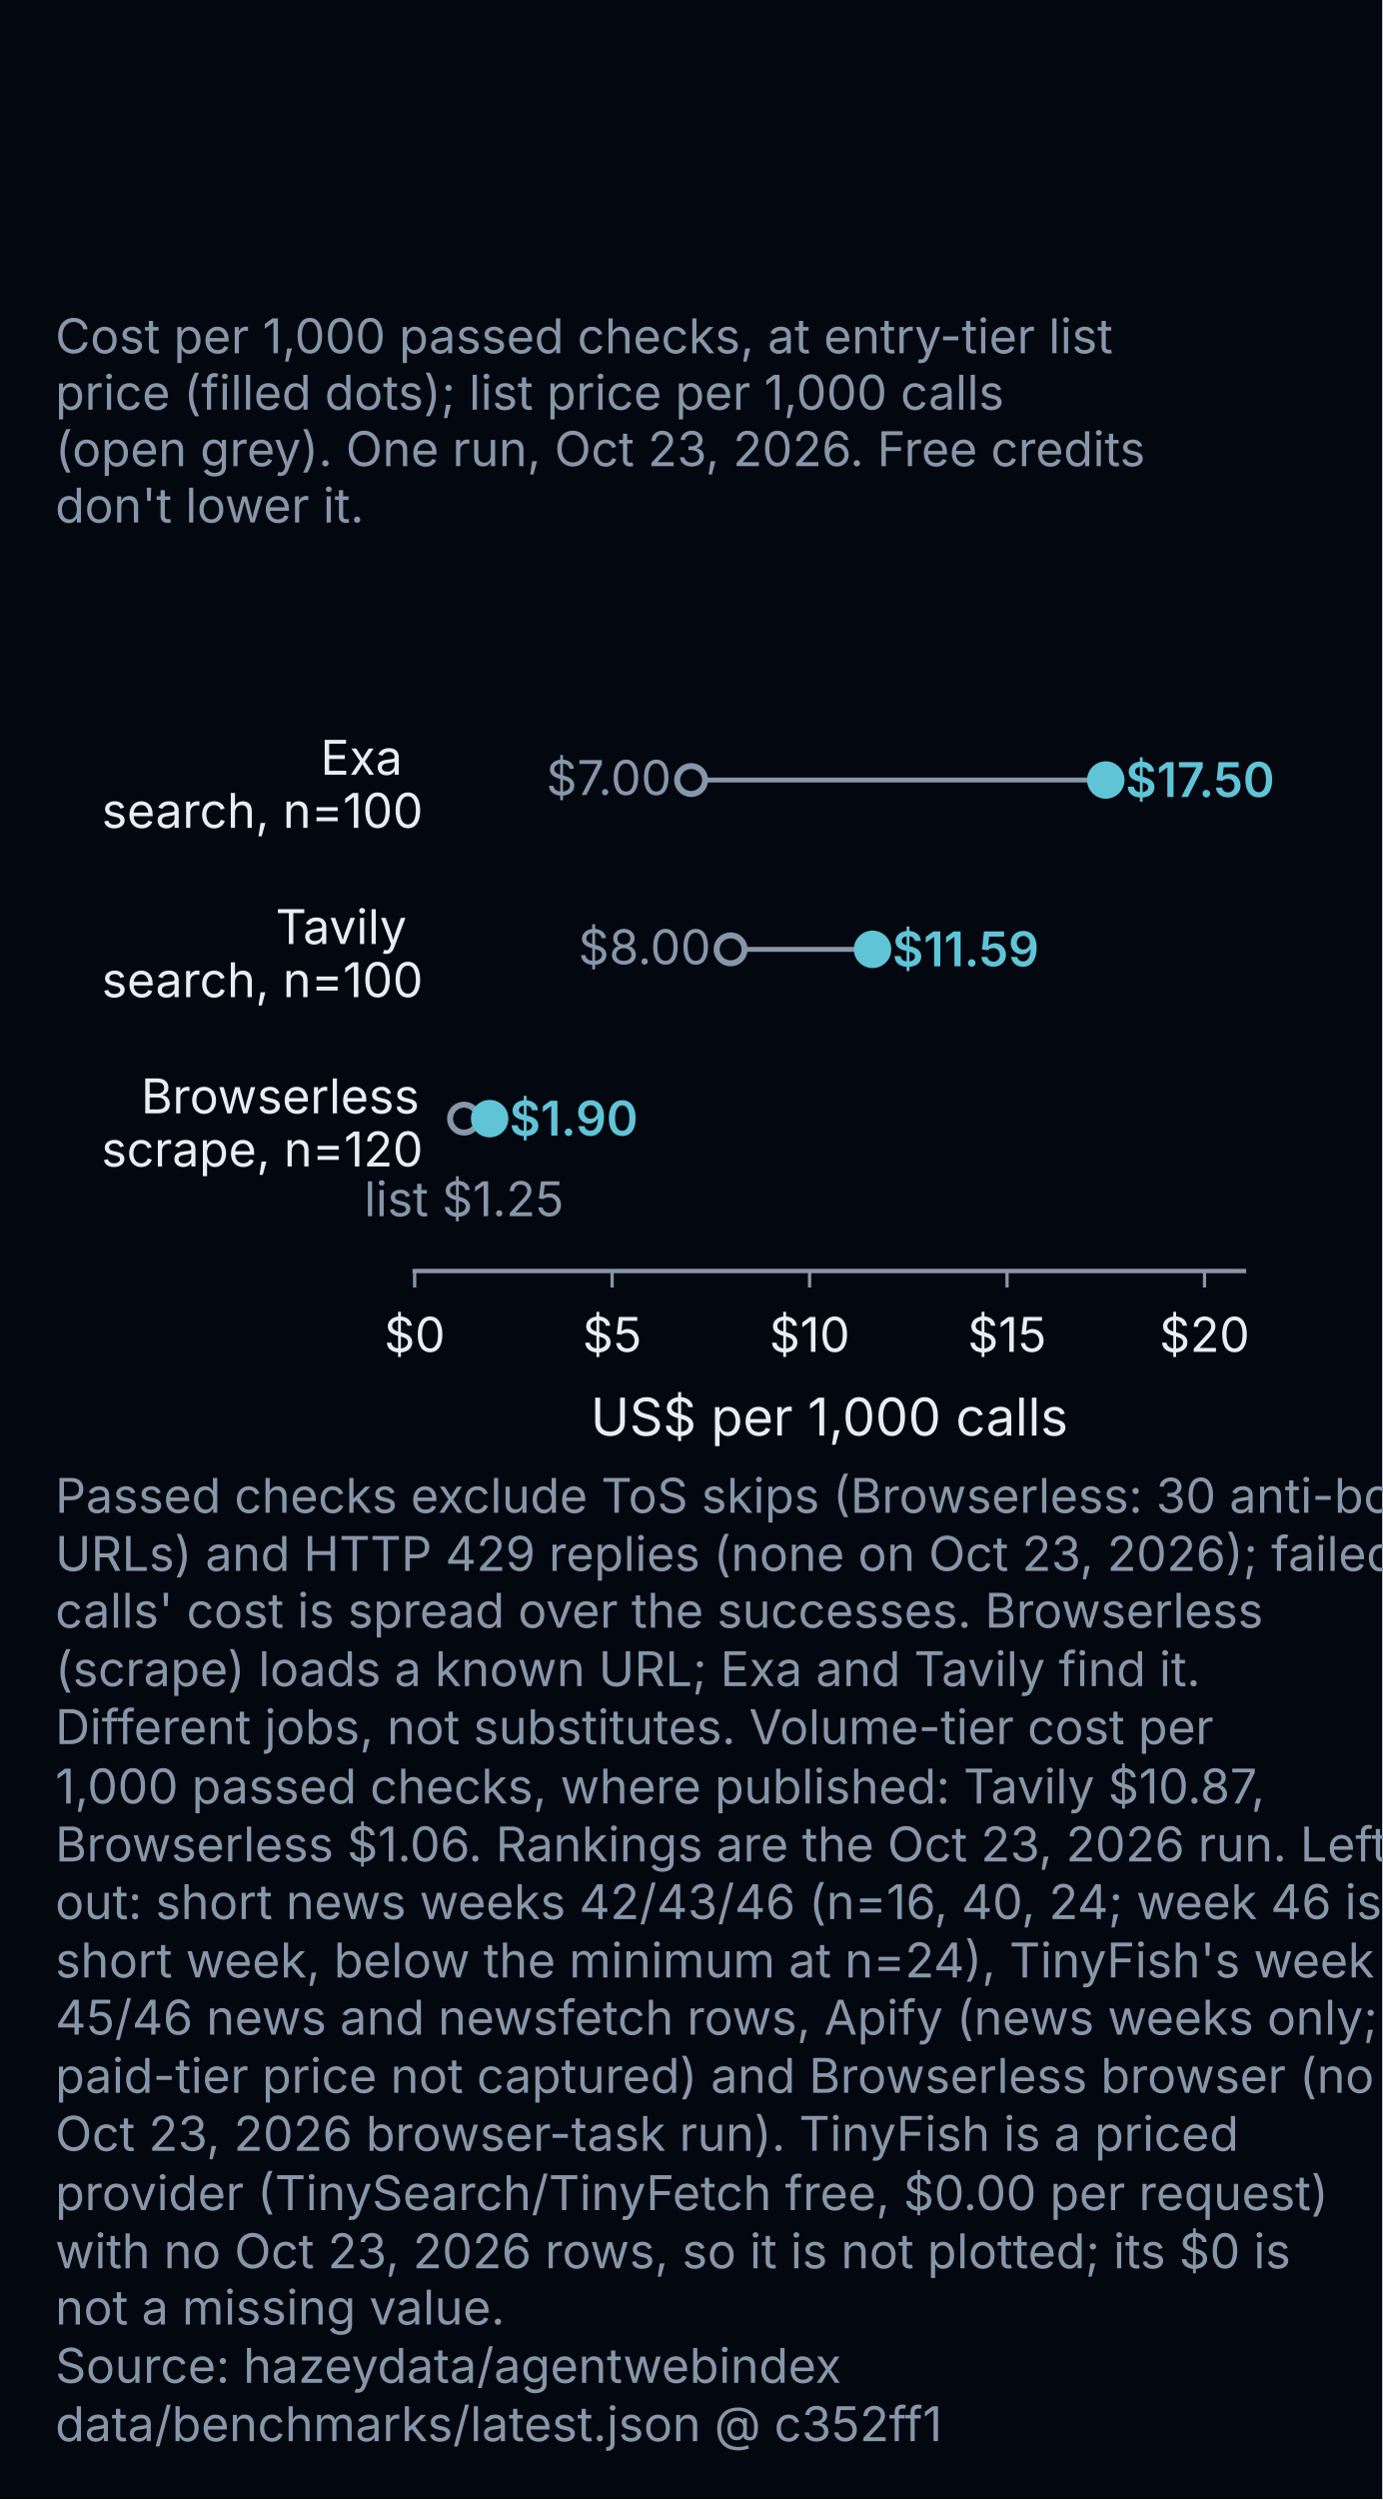
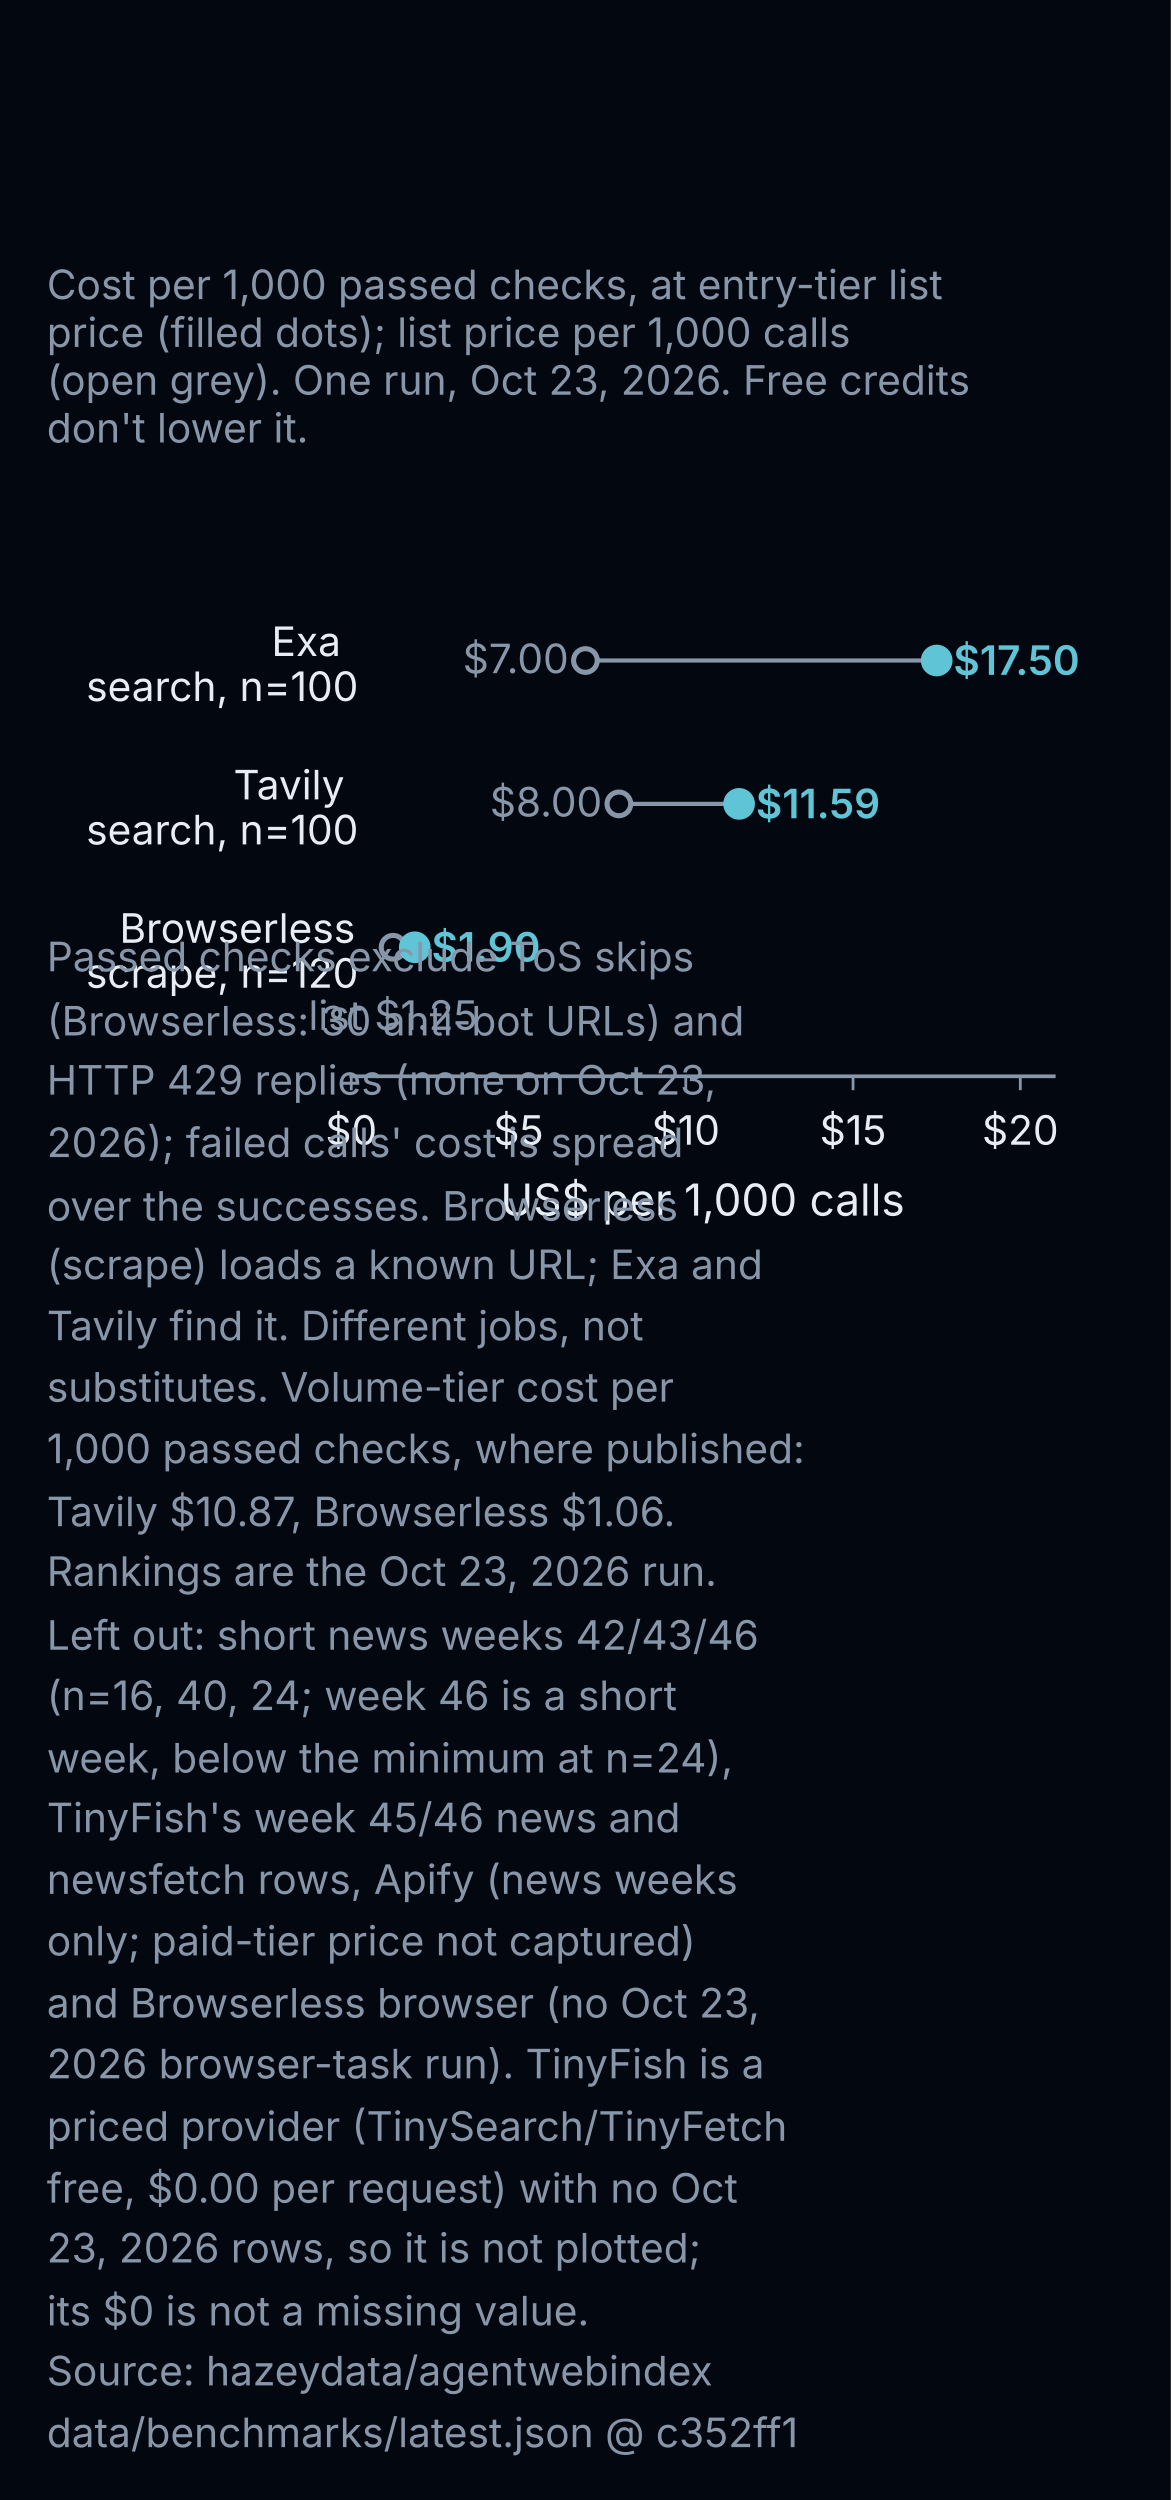
- <svg xmlns="http://www.w3.org/2000/svg" xmlns:xlink="http://www.w3.org/1999/xlink" role="img" aria-label="Exa lists cheaper than Tavily ($7.00 vs $8.00 per 1,000 calls) but costs more per 1,000 passed checks ($17.50 vs $11.59)" width="252pt" height="455.456pt" viewBox="0 0 252 455.456" version="1.1">
+ <svg xmlns="http://www.w3.org/2000/svg" xmlns:xlink="http://www.w3.org/1999/xlink" role="img" aria-label="Exa lists cheaper than Tavily ($7.00 vs $8.00 per 1,000 calls) but costs more per 1,000 passed checks ($17.50 vs $11.59)" width="252pt" height="538.076pt" viewBox="0 0 252 538.076" version="1.1">
  <defs>
    <style type="text/css">*{stroke-linejoin: round; stroke-linecap: butt}</style>
  </defs>
  <g id="figure_1">
    <g id="patch_1">
-       <path d="M 0 455.456  L 252 455.456  L 252 0  L 0 0  z " style="fill: #03070f" />
+       <path d="M 0 538.076  L 252 538.076  L 252 0  L 0 0  z " style="fill: #03070f" />
    </g>
    <g id="axes_1">
      <g id="patch_2">
        <path d="M 75.6 231.649  L 226.8 231.649  L 226.8 123.649  L 75.6 123.649  z " style="fill: #03070f" />
      </g>
      <g id="matplotlib.axis_1">
        <g id="xtick_1">
          <g id="line2d_1">
            <defs>
-               <path id="m45a99ba9f4" d="M 0 0  L 0 3  " style="stroke: #8796a8; stroke-width: 0.6" />
+               <path id="m5b72796f3d" d="M 0 0  L 0 3  " style="stroke: #8796a8; stroke-width: 0.6" />
            </defs>
            <g>
-               <use xlink:href="#m45a99ba9f4" x="75.6" y="231.649" style="fill: #8796a8; stroke: #8796a8; stroke-width: 0.6" />
+               <use xlink:href="#m5b72796f3d" x="75.6" y="231.649" style="fill: #8796a8; stroke: #8796a8; stroke-width: 0.6" />
            </g>
          </g>
          <g id="text_1">
            <text style="font-size: 8.75px; font-family: 'Inter', sans-serif; text-anchor: middle; fill: #e6edf5" x="75.6" y="246.383" transform="rotate(-0 75.6 246.3831)">$0</text>
          </g>
        </g>
        <g id="xtick_2">
          <g id="line2d_2">
            <g>
-               <use xlink:href="#m45a99ba9f4" x="111.6" y="231.649" style="fill: #8796a8; stroke: #8796a8; stroke-width: 0.6" />
+               <use xlink:href="#m5b72796f3d" x="111.6" y="231.649" style="fill: #8796a8; stroke: #8796a8; stroke-width: 0.6" />
            </g>
          </g>
          <g id="text_2">
            <text style="font-size: 8.75px; font-family: 'Inter', sans-serif; text-anchor: middle; fill: #e6edf5" x="111.6" y="246.383" transform="rotate(-0 111.6 246.3831)">$5</text>
          </g>
        </g>
        <g id="xtick_3">
          <g id="line2d_3">
            <g>
-               <use xlink:href="#m45a99ba9f4" x="147.6" y="231.649" style="fill: #8796a8; stroke: #8796a8; stroke-width: 0.6" />
+               <use xlink:href="#m5b72796f3d" x="147.6" y="231.649" style="fill: #8796a8; stroke: #8796a8; stroke-width: 0.6" />
            </g>
          </g>
          <g id="text_3">
            <text style="font-size: 8.75px; font-family: 'Inter', sans-serif; text-anchor: middle; fill: #e6edf5" x="147.6" y="246.383" transform="rotate(-0 147.6 246.3831)">$10</text>
          </g>
        </g>
        <g id="xtick_4">
          <g id="line2d_4">
            <g>
-               <use xlink:href="#m45a99ba9f4" x="183.6" y="231.649" style="fill: #8796a8; stroke: #8796a8; stroke-width: 0.6" />
+               <use xlink:href="#m5b72796f3d" x="183.6" y="231.649" style="fill: #8796a8; stroke: #8796a8; stroke-width: 0.6" />
            </g>
          </g>
          <g id="text_4">
            <text style="font-size: 8.75px; font-family: 'Inter', sans-serif; text-anchor: middle; fill: #e6edf5" x="183.6" y="246.383" transform="rotate(-0 183.6 246.3831)">$15</text>
          </g>
        </g>
        <g id="xtick_5">
          <g id="line2d_5">
            <g>
-               <use xlink:href="#m45a99ba9f4" x="219.6" y="231.649" style="fill: #8796a8; stroke: #8796a8; stroke-width: 0.6" />
+               <use xlink:href="#m5b72796f3d" x="219.6" y="231.649" style="fill: #8796a8; stroke: #8796a8; stroke-width: 0.6" />
            </g>
          </g>
          <g id="text_5">
            <text style="font-size: 8.75px; font-family: 'Inter', sans-serif; text-anchor: middle; fill: #e6edf5" x="219.6" y="246.383" transform="rotate(-0 219.6 246.3831)">$20</text>
          </g>
        </g>
        <g id="text_6">
          <text style="font-size: 9.5px; font-family: 'Inter', sans-serif; text-anchor: middle; fill: #e6edf5" x="151.2" y="261.637" transform="rotate(-0 151.2 261.6365)">US$ per 1,000 calls</text>
        </g>
      </g>
      <g id="matplotlib.axis_2">
        <g id="ytick_1">
          <g id="line2d_6" />
          <g id="text_7">
            <text style="font-size: 8.75px; font-family: 'Inter', sans-serif; fill: #e6edf5" transform="translate(25.7175 202.9125)">Browserless</text>
            <text style="font-size: 8.75px; font-family: 'Inter', sans-serif; fill: #e6edf5" transform="translate(18.4875 212.5922)">scrape, n=120</text>
          </g>
        </g>
        <g id="ytick_2">
          <g id="line2d_7" />
          <g id="text_8">
            <text style="font-size: 8.75px; font-family: 'Inter', sans-serif; fill: #e6edf5" transform="translate(50.24125 172.0553)">Tavily</text>
            <text style="font-size: 8.75px; font-family: 'Inter', sans-serif; fill: #e6edf5" transform="translate(18.54125 181.735)">search, n=100</text>
          </g>
        </g>
        <g id="ytick_3">
          <g id="line2d_8" />
          <g id="text_9">
            <text style="font-size: 8.75px; font-family: 'Inter', sans-serif; fill: #e6edf5" transform="translate(58.43125 141.1982)">Exa</text>
            <text style="font-size: 8.75px; font-family: 'Inter', sans-serif; fill: #e6edf5" transform="translate(18.54125 150.8779)">search, n=100</text>
          </g>
        </g>
      </g>
      <g id="line2d_9">
-         <path d="M 126 142.163  L 201.6 142.163  " clip-path="url(#pfe4960dea6)" style="fill: none; stroke: #8796a8; stroke-width: 0.9; stroke-linecap: round" />
+         <path d="M 126 142.163  L 201.6 142.163  " clip-path="url(#p75c4c3160e)" style="fill: none; stroke: #8796a8; stroke-width: 0.9; stroke-linecap: round" />
      </g>
      <g id="line2d_10">
-         <path d="M 133.2 173.02  L 159.078 173.02  " clip-path="url(#pfe4960dea6)" style="fill: none; stroke: #8796a8; stroke-width: 0.9; stroke-linecap: round" />
+         <path d="M 133.2 173.02  L 159.078 173.02  " clip-path="url(#p75c4c3160e)" style="fill: none; stroke: #8796a8; stroke-width: 0.9; stroke-linecap: round" />
      </g>
      <g id="line2d_11">
-         <path d="M 84.6 203.877  L 89.271 203.877  " clip-path="url(#pfe4960dea6)" style="fill: none; stroke: #8796a8; stroke-width: 0.9; stroke-linecap: round" />
+         <path d="M 84.6 203.877  L 89.271 203.877  " clip-path="url(#p75c4c3160e)" style="fill: none; stroke: #8796a8; stroke-width: 0.9; stroke-linecap: round" />
      </g>
      <g id="patch_3">
        <path d="M 75.6 231.649  L 226.8 231.649  " style="fill: none; stroke: #8796a8; stroke-width: 0.8; stroke-linejoin: miter; stroke-linecap: square" />
      </g>
      <g id="PathCollection_1">
        <defs>
-           <path id="m957664bf92" d="M 0 2.55  C 0.676 2.55 1.325 2.281 1.803 1.803  C 2.281 1.325 2.55 0.676 2.55 0  C 2.55 -0.676 2.281 -1.325 1.803 -1.803  C 1.325 -2.281 0.676 -2.55 0 -2.55  C -0.676 -2.55 -1.325 -2.281 -1.803 -1.803  C -2.281 -1.325 -2.55 -0.676 -2.55 0  C -2.55 0.676 -2.281 1.325 -1.803 1.803  C -1.325 2.281 -0.676 2.55 0 2.55  z " style="stroke: #8796a8; stroke-width: 1.1" />
+           <path id="m5d4a016e14" d="M 0 2.55  C 0.676 2.55 1.325 2.281 1.803 1.803  C 2.281 1.325 2.55 0.676 2.55 0  C 2.55 -0.676 2.281 -1.325 1.803 -1.803  C 1.325 -2.281 0.676 -2.55 0 -2.55  C -0.676 -2.55 -1.325 -2.281 -1.803 -1.803  C -2.281 -1.325 -2.55 -0.676 -2.55 0  C -2.55 0.676 -2.281 1.325 -1.803 1.803  C -1.325 2.281 -0.676 2.55 0 2.55  z " style="stroke: #8796a8; stroke-width: 1.1" />
        </defs>
-         <g clip-path="url(#pfe4960dea6)">
-           <use xlink:href="#m957664bf92" x="126" y="142.163" style="fill: #03070f; stroke: #8796a8; stroke-width: 1.1" />
+         <g clip-path="url(#p75c4c3160e)">
+           <use xlink:href="#m5d4a016e14" x="126" y="142.163" style="fill: #03070f; stroke: #8796a8; stroke-width: 1.1" />
        </g>
      </g>
      <g id="text_10">
        <text style="font-weight: 600; font-size: 8.75px; font-family: 'Inter', sans-serif; text-anchor: start; fill: #5fc4d6" x="205.2" y="145.255" transform="rotate(-0 205.2 145.2551)">$17.50</text>
      </g>
      <g id="text_11">
        <text style="font-size: 8.75px; font-family: 'Inter', sans-serif; text-anchor: end; fill: #8796a8" x="122.4" y="144.891" transform="rotate(-0 122.4 144.8913)">$7.00</text>
      </g>
      <g id="PathCollection_2">
-         <g clip-path="url(#pfe4960dea6)">
-           <use xlink:href="#m957664bf92" x="133.2" y="173.02" style="fill: #03070f; stroke: #8796a8; stroke-width: 1.1" />
+         <g clip-path="url(#p75c4c3160e)">
+           <use xlink:href="#m5d4a016e14" x="133.2" y="173.02" style="fill: #03070f; stroke: #8796a8; stroke-width: 1.1" />
        </g>
      </g>
      <g id="text_12">
        <text style="font-weight: 600; font-size: 8.75px; font-family: 'Inter', sans-serif; text-anchor: start; fill: #5fc4d6" x="162.678" y="176.112" transform="rotate(-0 162.6783 176.1122)">$11.59</text>
      </g>
      <g id="text_13">
        <text style="font-size: 8.75px; font-family: 'Inter', sans-serif; text-anchor: end; fill: #8796a8" x="129.6" y="175.748" transform="rotate(-0 129.6 175.7484)">$8.00</text>
      </g>
      <g id="PathCollection_3">
-         <g clip-path="url(#pfe4960dea6)">
-           <use xlink:href="#m957664bf92" x="84.6" y="203.877" style="fill: #03070f; stroke: #8796a8; stroke-width: 1.1" />
+         <g clip-path="url(#p75c4c3160e)">
+           <use xlink:href="#m5d4a016e14" x="84.6" y="203.877" style="fill: #03070f; stroke: #8796a8; stroke-width: 1.1" />
        </g>
      </g>
      <g id="text_14">
        <text style="font-weight: 600; font-size: 8.75px; font-family: 'Inter', sans-serif; text-anchor: start; fill: #5fc4d6" x="92.871" y="206.969" transform="rotate(-0 92.87089 206.9694)">$1.90</text>
      </g>
      <g id="text_15">
        <text style="font-size: 8.75px; font-family: 'Inter', sans-serif; text-anchor: middle; fill: #8796a8" x="84.6" y="221.659" transform="rotate(-0 84.6 221.6586)">list $1.25</text>
      </g>
      <g id="PathCollection_4">
        <defs>
-           <path id="maf3d7648ae" d="M 0 2.915  C 0.773 2.915 1.515 2.608 2.062 2.062  C 2.608 1.515 2.915 0.773 2.915 0  C 2.915 -0.773 2.608 -1.515 2.062 -2.062  C 1.515 -2.608 0.773 -2.915 0 -2.915  C -0.773 -2.915 -1.515 -2.608 -2.062 -2.062  C -2.608 -1.515 -2.915 -0.773 -2.915 0  C -2.915 0.773 -2.608 1.515 -2.062 2.062  C -1.515 2.608 -0.773 2.915 0 2.915  z " style="stroke: #5fc4d6" />
+           <path id="mab7d53f5ff" d="M 0 2.915  C 0.773 2.915 1.515 2.608 2.062 2.062  C 2.608 1.515 2.915 0.773 2.915 0  C 2.915 -0.773 2.608 -1.515 2.062 -2.062  C 1.515 -2.608 0.773 -2.915 0 -2.915  C -0.773 -2.915 -1.515 -2.608 -2.062 -2.062  C -2.608 -1.515 -2.915 -0.773 -2.915 0  C -2.915 0.773 -2.608 1.515 -2.062 2.062  C -1.515 2.608 -0.773 2.915 0 2.915  z " style="stroke: #5fc4d6" />
        </defs>
-         <g clip-path="url(#pfe4960dea6)">
-           <use xlink:href="#maf3d7648ae" x="201.6" y="142.163" style="fill: #5fc4d6; stroke: #5fc4d6" />
+         <g clip-path="url(#p75c4c3160e)">
+           <use xlink:href="#mab7d53f5ff" x="201.6" y="142.163" style="fill: #5fc4d6; stroke: #5fc4d6" />
        </g>
      </g>
      <g id="PathCollection_5">
-         <g clip-path="url(#pfe4960dea6)">
-           <use xlink:href="#maf3d7648ae" x="159.078" y="173.02" style="fill: #5fc4d6; stroke: #5fc4d6" />
+         <g clip-path="url(#p75c4c3160e)">
+           <use xlink:href="#mab7d53f5ff" x="159.078" y="173.02" style="fill: #5fc4d6; stroke: #5fc4d6" />
        </g>
      </g>
      <g id="PathCollection_6">
-         <g clip-path="url(#pfe4960dea6)">
-           <use xlink:href="#maf3d7648ae" x="89.271" y="203.877" style="fill: #5fc4d6; stroke: #5fc4d6" />
+         <g clip-path="url(#p75c4c3160e)">
+           <use xlink:href="#mab7d53f5ff" x="89.271" y="203.877" style="fill: #5fc4d6; stroke: #5fc4d6" />
        </g>
      </g>
    </g>
    <g id="text_17">
      <text style="font-size: 8.75px; font-family: 'Inter', sans-serif; fill: #8796a8" transform="translate(10.08 64.38313)">Cost per 1,000 passed checks, at entry-tier list</text>
      <text style="font-size: 8.75px; font-family: 'Inter', sans-serif; fill: #8796a8" transform="translate(10.08 74.66779)">price (filled dots); list price per 1,000 calls</text>
      <text style="font-size: 8.75px; font-family: 'Inter', sans-serif; fill: #8796a8" transform="translate(10.08 84.95246)">(open grey). One run, Oct 23, 2026. Free credits</text>
      <text style="font-size: 8.75px; font-family: 'Inter', sans-serif; fill: #8796a8" transform="translate(10.08 95.23713)">don't lower it.</text>
    </g>
    <g id="text_18">
-       <text style="font-size: 8.75px; font-family: 'Inter', sans-serif; fill: #8796a8" transform="translate(10.08 275.7168)">Passed checks exclude ToS skips (Browserless: 30 anti-bot</text>
-       <text style="font-size: 8.75px; font-family: 'Inter', sans-serif; fill: #8796a8" transform="translate(10.08 286.304)">URLs) and HTTP 429 replies (none on Oct 23, 2026); failed</text>
-       <text style="font-size: 8.75px; font-family: 'Inter', sans-serif; fill: #8796a8" transform="translate(10.08 296.6582)">calls' cost is spread over the successes. Browserless</text>
-       <text style="font-size: 8.75px; font-family: 'Inter', sans-serif; fill: #8796a8" transform="translate(10.08 307.3038)">(scrape) loads a known URL; Exa and Tavily find it.</text>
-       <text style="font-size: 8.75px; font-family: 'Inter', sans-serif; fill: #8796a8" transform="translate(10.08 317.8686)">Different jobs, not substitutes. Volume-tier cost per</text>
-       <text style="font-size: 8.75px; font-family: 'Inter', sans-serif; fill: #8796a8" transform="translate(10.08 328.6953)">1,000 passed checks, where published: Tavily $10.87,</text>
-       <text style="font-size: 8.75px; font-family: 'Inter', sans-serif; fill: #8796a8" transform="translate(10.08 339.2551)">Browserless $1.06. Rankings are the Oct 23, 2026 run. Left</text>
-       <text style="font-size: 8.75px; font-family: 'Inter', sans-serif; fill: #8796a8" transform="translate(10.08 349.7668)">out: short news weeks 42/43/46 (n=16, 40, 24; week 46 is a</text>
-       <text style="font-size: 8.75px; font-family: 'Inter', sans-serif; fill: #8796a8" transform="translate(10.08 360.4004)">short week, below the minimum at n=24), TinyFish's week</text>
-       <text style="font-size: 8.75px; font-family: 'Inter', sans-serif; fill: #8796a8" transform="translate(10.08 370.8268)">45/46 news and newsfetch rows, Apify (news weeks only;</text>
-       <text style="font-size: 8.75px; font-family: 'Inter', sans-serif; fill: #8796a8" transform="translate(10.08 381.4276)">paid-tier price not captured) and Browserless browser (no</text>
-       <text style="font-size: 8.75px; font-family: 'Inter', sans-serif; fill: #8796a8" transform="translate(10.08 392.0011)">Oct 23, 2026 browser-task run). TinyFish is a priced</text>
-       <text style="font-size: 8.75px; font-family: 'Inter', sans-serif; fill: #8796a8" transform="translate(10.08 402.8054)">provider (TinySearch/TinyFetch free, $0.00 per request)</text>
-       <text style="font-size: 8.75px; font-family: 'Inter', sans-serif; fill: #8796a8" transform="translate(10.08 413.4062)">with no Oct 23, 2026 rows, so it is not plotted; its $0 is</text>
-       <text style="font-size: 8.75px; font-family: 'Inter', sans-serif; fill: #8796a8" transform="translate(10.08 423.663)">not a missing value.</text>
-       <text style="font-size: 8.75px; font-family: 'Inter', sans-serif; fill: #8796a8" transform="translate(10.08 434.2863)">Source: hazeydata/agentwebindex</text>
-       <text style="font-size: 8.75px; font-family: 'Inter', sans-serif; fill: #8796a8" transform="translate(10.08 444.9145)">data/benchmarks/latest.json @ c352ff1</text>
+       <text style="font-size: 8.75px; font-family: 'Inter', sans-serif; fill: #8796a8" transform="translate(10.08 209.0392)">Passed checks exclude ToS skips</text>
+       <text style="font-size: 8.75px; font-family: 'Inter', sans-serif; fill: #8796a8" transform="translate(10.08 222.861)">(Browserless: 30 anti-bot URLs) and</text>
+       <text style="font-size: 8.75px; font-family: 'Inter', sans-serif; fill: #8796a8" transform="translate(10.08 235.5973)">HTTP 429 replies (none on Oct 23,</text>
+       <text style="font-size: 8.75px; font-family: 'Inter', sans-serif; fill: #8796a8" transform="translate(10.08 249.0322)">2026); failed calls' cost is spread</text>
+       <text style="font-size: 8.75px; font-family: 'Inter', sans-serif; fill: #8796a8" transform="translate(10.08 262.7119)">over the successes. Browserless</text>
+       <text style="font-size: 8.75px; font-family: 'Inter', sans-serif; fill: #8796a8" transform="translate(10.08 275.2991)">(scrape) loads a known URL; Exa and</text>
+       <text style="font-size: 8.75px; font-family: 'Inter', sans-serif; fill: #8796a8" transform="translate(10.08 288.4709)">Tavily find it. Different jobs, not</text>
+       <text style="font-size: 8.75px; font-family: 'Inter', sans-serif; fill: #8796a8" transform="translate(10.08 301.6768)">substitutes. Volume-tier cost per</text>
+       <text style="font-size: 8.75px; font-family: 'Inter', sans-serif; fill: #8796a8" transform="translate(10.08 314.9107)">1,000 passed checks, where published:</text>
+       <text style="font-size: 8.75px; font-family: 'Inter', sans-serif; fill: #8796a8" transform="translate(10.08 328.4892)">Tavily $10.87, Browserless $1.06.</text>
+       <text style="font-size: 8.75px; font-family: 'Inter', sans-serif; fill: #8796a8" transform="translate(10.08 341.3274)">Rankings are the Oct 23, 2026 run.</text>
+       <text style="font-size: 8.75px; font-family: 'Inter', sans-serif; fill: #8796a8" transform="translate(10.08 355.072)">Left out: short news weeks 42/43/46</text>
+       <text style="font-size: 8.75px; font-family: 'Inter', sans-serif; fill: #8796a8" transform="translate(10.08 368.0625)">(n=16, 40, 24; week 46 is a short</text>
+       <text style="font-size: 8.75px; font-family: 'Inter', sans-serif; fill: #8796a8" transform="translate(10.08 381.4975)">week, below the minimum at n=24),</text>
+       <text style="font-size: 8.75px; font-family: 'Inter', sans-serif; fill: #8796a8" transform="translate(10.08 394.3425)">TinyFish's week 45/46 news and</text>
+       <text style="font-size: 8.75px; font-family: 'Inter', sans-serif; fill: #8796a8" transform="translate(10.08 407.6215)">newsfetch rows, Apify (news weeks</text>
+       <text style="font-size: 8.75px; font-family: 'Inter', sans-serif; fill: #8796a8" transform="translate(10.08 420.8555)">only; paid-tier price not captured)</text>
+       <text style="font-size: 8.75px; font-family: 'Inter', sans-serif; fill: #8796a8" transform="translate(10.08 434.2323)">and Browserless browser (no Oct 23,</text>
+       <text style="font-size: 8.75px; font-family: 'Inter', sans-serif; fill: #8796a8" transform="translate(10.08 447.3234)">2026 browser-task run). TinyFish is a</text>
+       <text style="font-size: 8.75px; font-family: 'Inter', sans-serif; fill: #8796a8" transform="translate(10.08 460.7583)">priced provider (TinySearch/TinyFetch</text>
+       <text style="font-size: 8.75px; font-family: 'Inter', sans-serif; fill: #8796a8" transform="translate(10.08 474.0797)">free, $0.00 per request) with no Oct</text>
+       <text style="font-size: 8.75px; font-family: 'Inter', sans-serif; fill: #8796a8" transform="translate(10.08 486.9521)">23, 2026 rows, so it is not plotted;</text>
+       <text style="font-size: 8.75px; font-family: 'Inter', sans-serif; fill: #8796a8" transform="translate(10.08 500.4964)">its $0 is not a missing value.</text>
+       <text style="font-size: 8.75px; font-family: 'Inter', sans-serif; fill: #8796a8" transform="translate(10.08 513.4138)">Source: hazeydata/agentwebindex</text>
+       <text style="font-size: 8.75px; font-family: 'Inter', sans-serif; fill: #8796a8" transform="translate(10.08 526.699)">data/benchmarks/latest.json @ c352ff1</text>
    </g>
  </g>
  <defs>
-     <clipPath id="pfe4960dea6">
+     <clipPath id="p75c4c3160e">
      <rect x="75.6" y="123.649" width="151.2" height="108" />
    </clipPath>
  </defs>
</svg>
